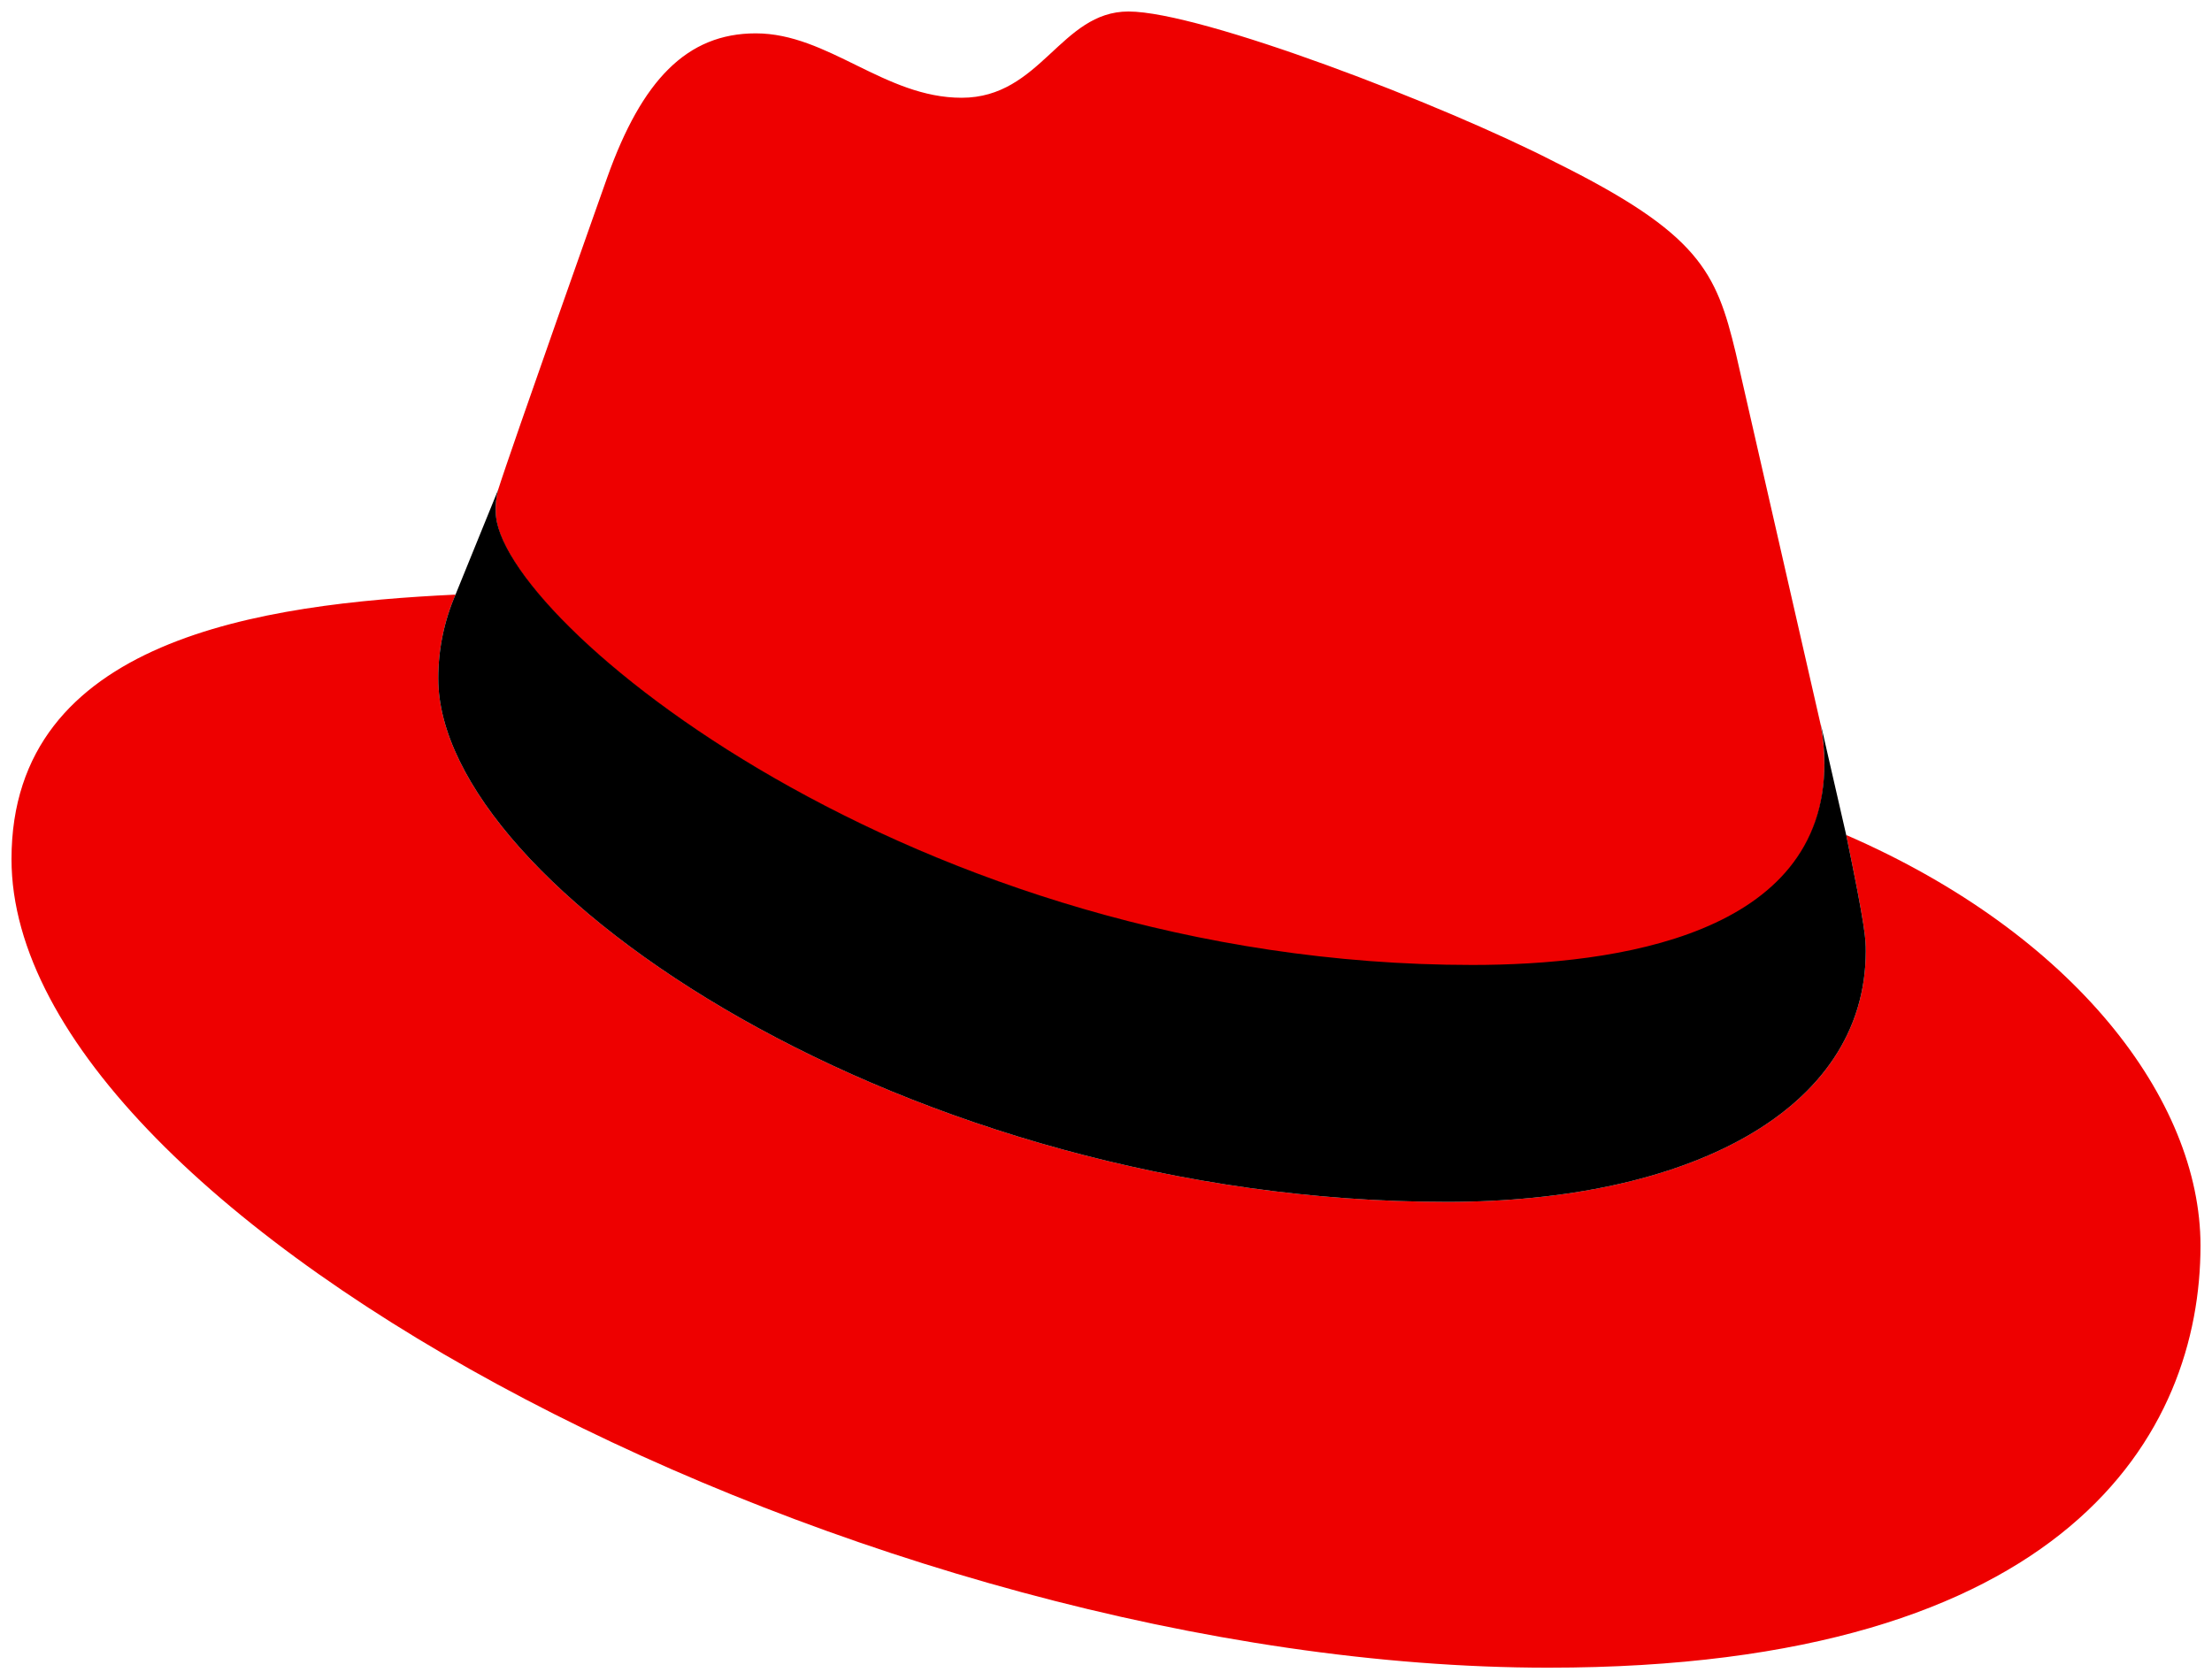
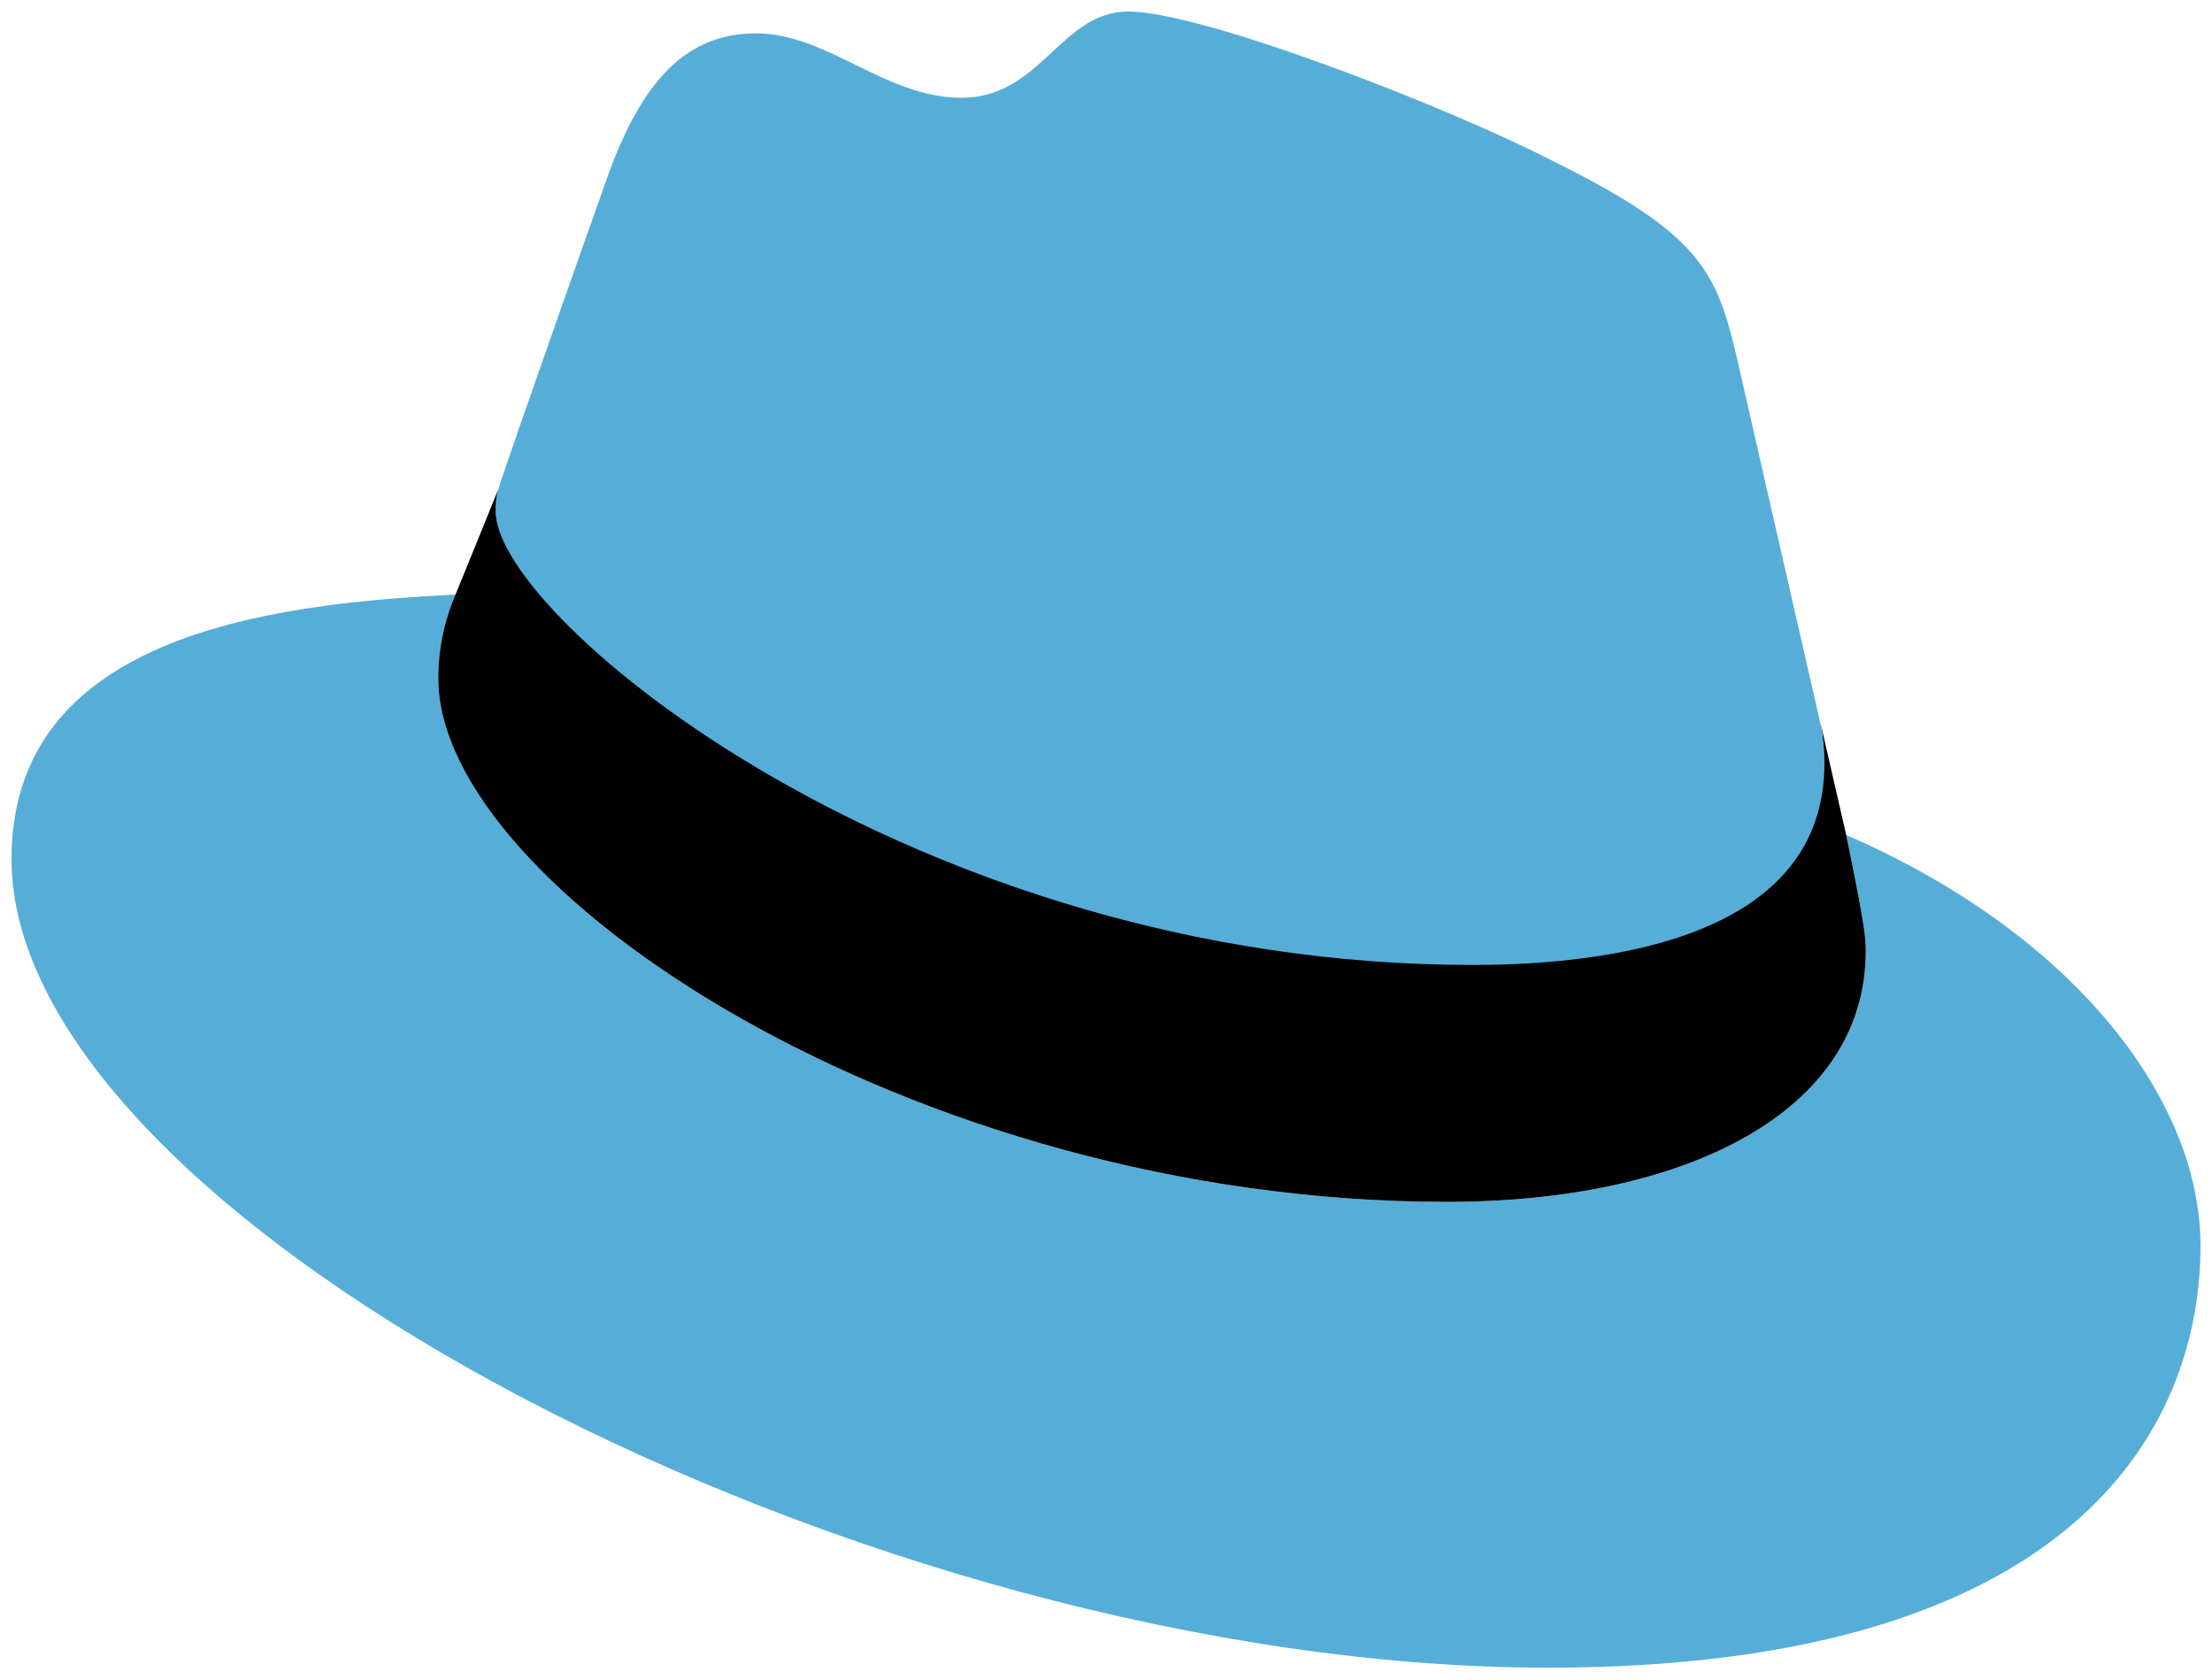
<svg xmlns="http://www.w3.org/2000/svg" id="b6bdd2b4-52ab-488a-9a30-1e6d1d7dd2d4" data-name="Layer 1" viewBox="0 0 192.3 146" version="1.1" width="192.3" height="146">
  <defs id="defs4">
    <style id="style2">.a737459c-e8c7-4afa-8008-f6cfd15ccda2{fill:#e00;}</style>
  </defs>
-   <path class="a737459c-e8c7-4afa-8008-f6cfd15ccda2" d="m 128,84 c 12.5,0 30.6,-2.6 30.6,-17.5 a 19.53,19.53 0 0 0 -0.3,-3.4 L 150.9,30.7 C 149.2,23.6 147.7,20.3 135.2,14.1 125.5,9.1 104.4,1 98.1,1 92.2,1 90.5,8.5 83.6,8.5 76.9,8.5 72,2.9 65.7,2.9 c -6,0 -9.9,4.1 -12.9,12.5 0,0 -8.4,23.7 -9.5,27.2 a 6.15,6.15 0 0 0 -0.2,1.9 C 43,53.7 79.3,83.9 128,84 m 32.5,-11.4 c 1.7,8.2 1.7,9.1 1.7,10.1 0,14 -15.7,21.8 -36.4,21.8 C 79,104.5 38.1,77.1 38.1,59 a 18.35,18.35 0 0 1 1.5,-7.3 C 22.8,52.5 1,55.5 1,74.7 1,106.2 75.6,145 134.6,145 c 45.3,0 56.7,-20.5 56.7,-36.7 0,-12.7 -11,-27.1 -30.8,-35.7" id="path8" style="fill:#ee0000" />
+   <path class="a737459c-e8c7-4afa-8008-f6cfd15ccda2" d="m 128,84 c 12.5,0 30.6,-2.6 30.6,-17.5 a 19.53,19.53 0 0 0 -0.3,-3.4 L 150.9,30.7 C 149.2,23.6 147.7,20.3 135.2,14.1 125.5,9.1 104.4,1 98.1,1 92.2,1 90.5,8.5 83.6,8.5 76.9,8.5 72,2.9 65.7,2.9 c -6,0 -9.9,4.1 -12.9,12.5 0,0 -8.4,23.7 -9.5,27.2 a 6.15,6.15 0 0 0 -0.2,1.9 C 43,53.7 79.3,83.9 128,84 m 32.5,-11.4 c 1.7,8.2 1.7,9.1 1.7,10.1 0,14 -15.7,21.8 -36.4,21.8 C 79,104.5 38.1,77.1 38.1,59 a 18.35,18.35 0 0 1 1.5,-7.3 C 22.8,52.5 1,55.5 1,74.7 1,106.2 75.6,145 134.6,145 c 45.3,0 56.7,-20.5 56.7,-36.7 0,-12.7 -11,-27.1 -30.8,-35.7" id="path8" style="fill:#56aed8" />
  <path d="m 160.5,72.6 c 1.7,8.2 1.7,9.1 1.7,10.1 0,14 -15.7,21.8 -36.4,21.8 C 79,104.5 38.1,77.1 38.1,59 a 18.35,18.35 0 0 1 1.5,-7.3 l 3.7,-9.1 a 6.15,6.15 0 0 0 -0.2,1.9 c 0,9.2 36.3,39.4 84.9,39.4 12.5,0 30.6,-2.6 30.6,-17.5 A 19.53,19.53 0 0 0 158.3,63 Z" id="path10" />
</svg>
